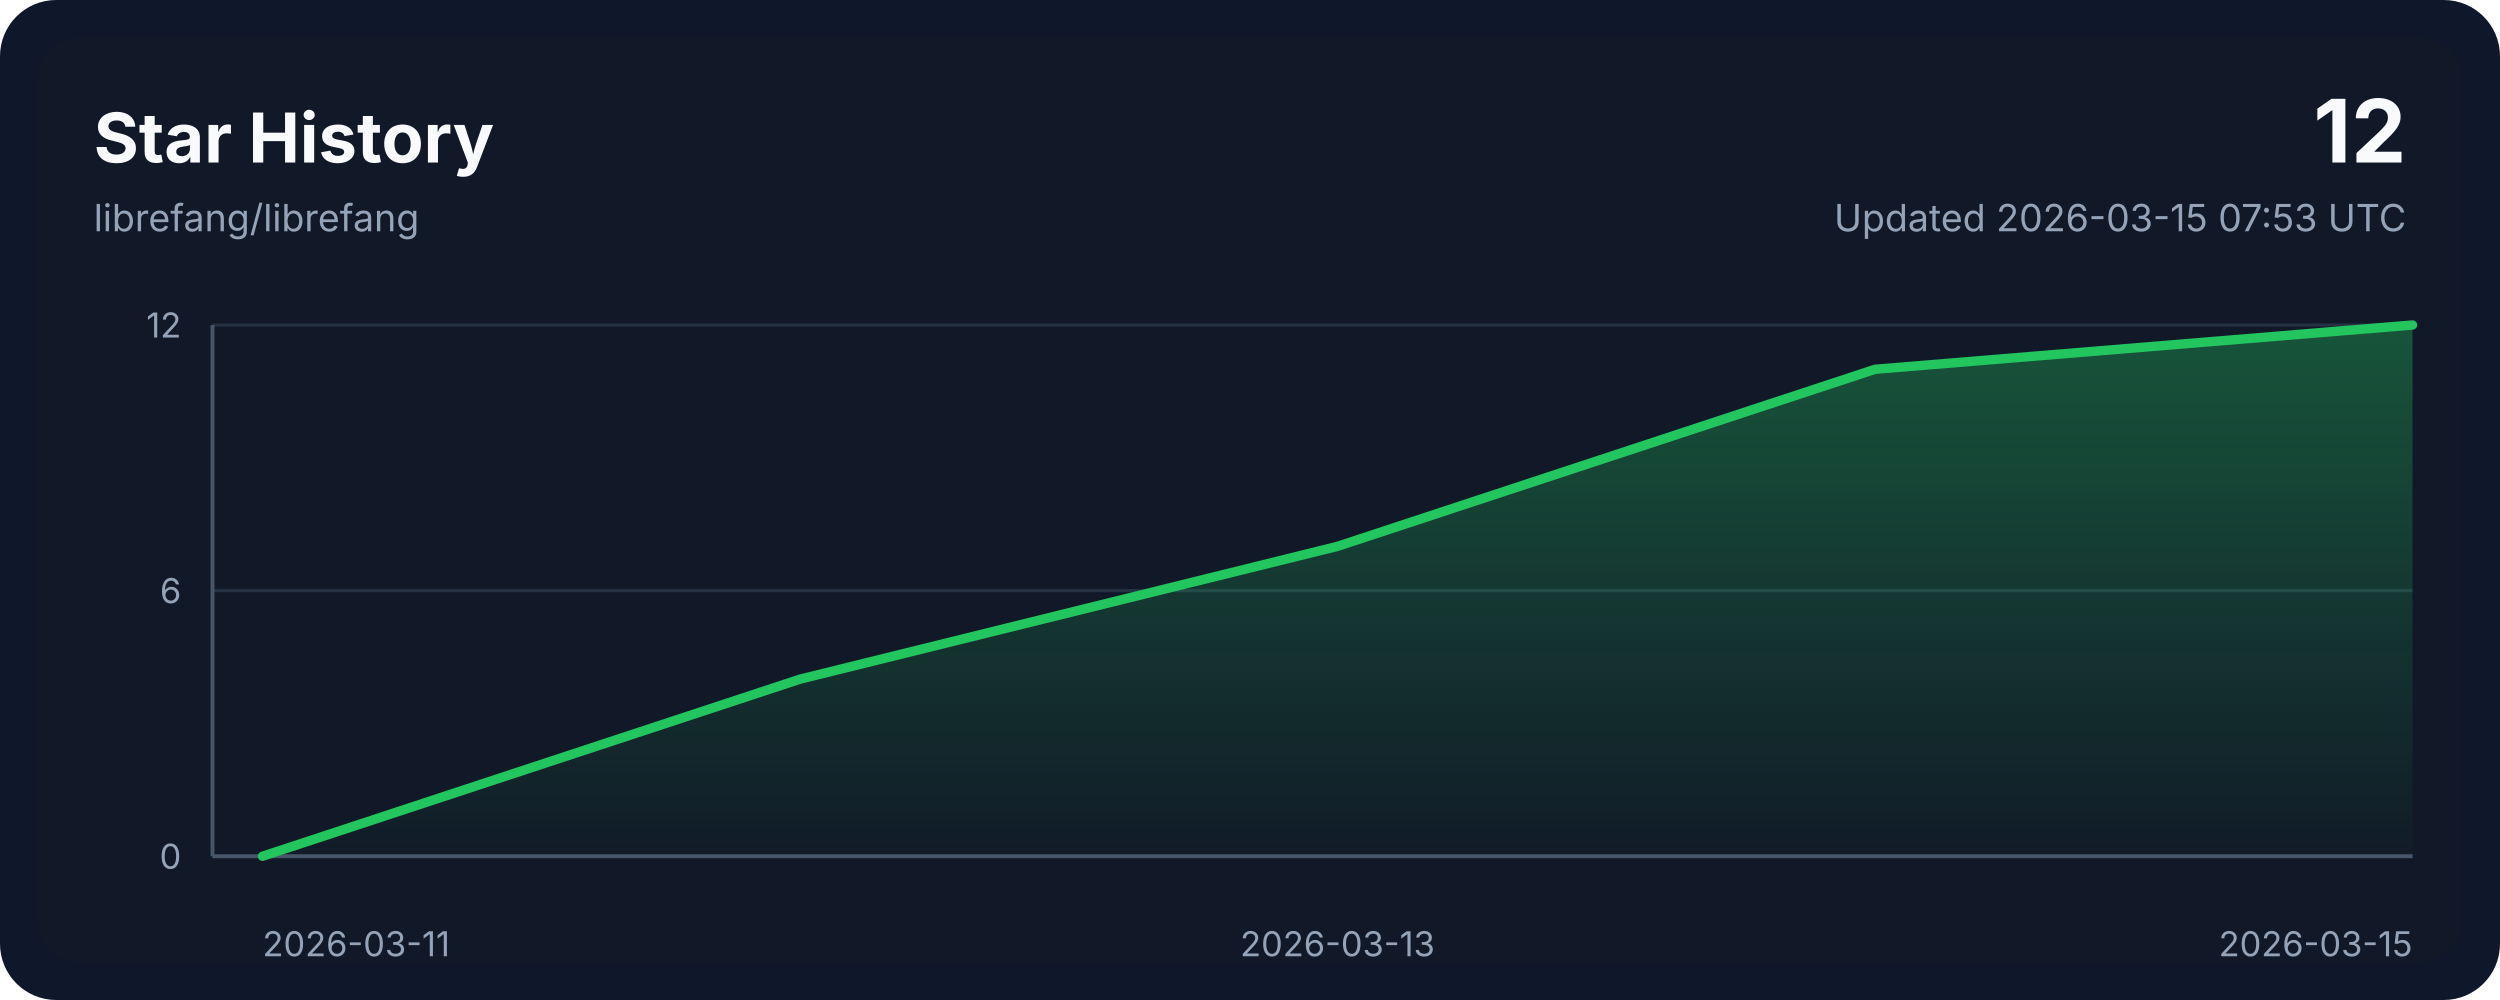
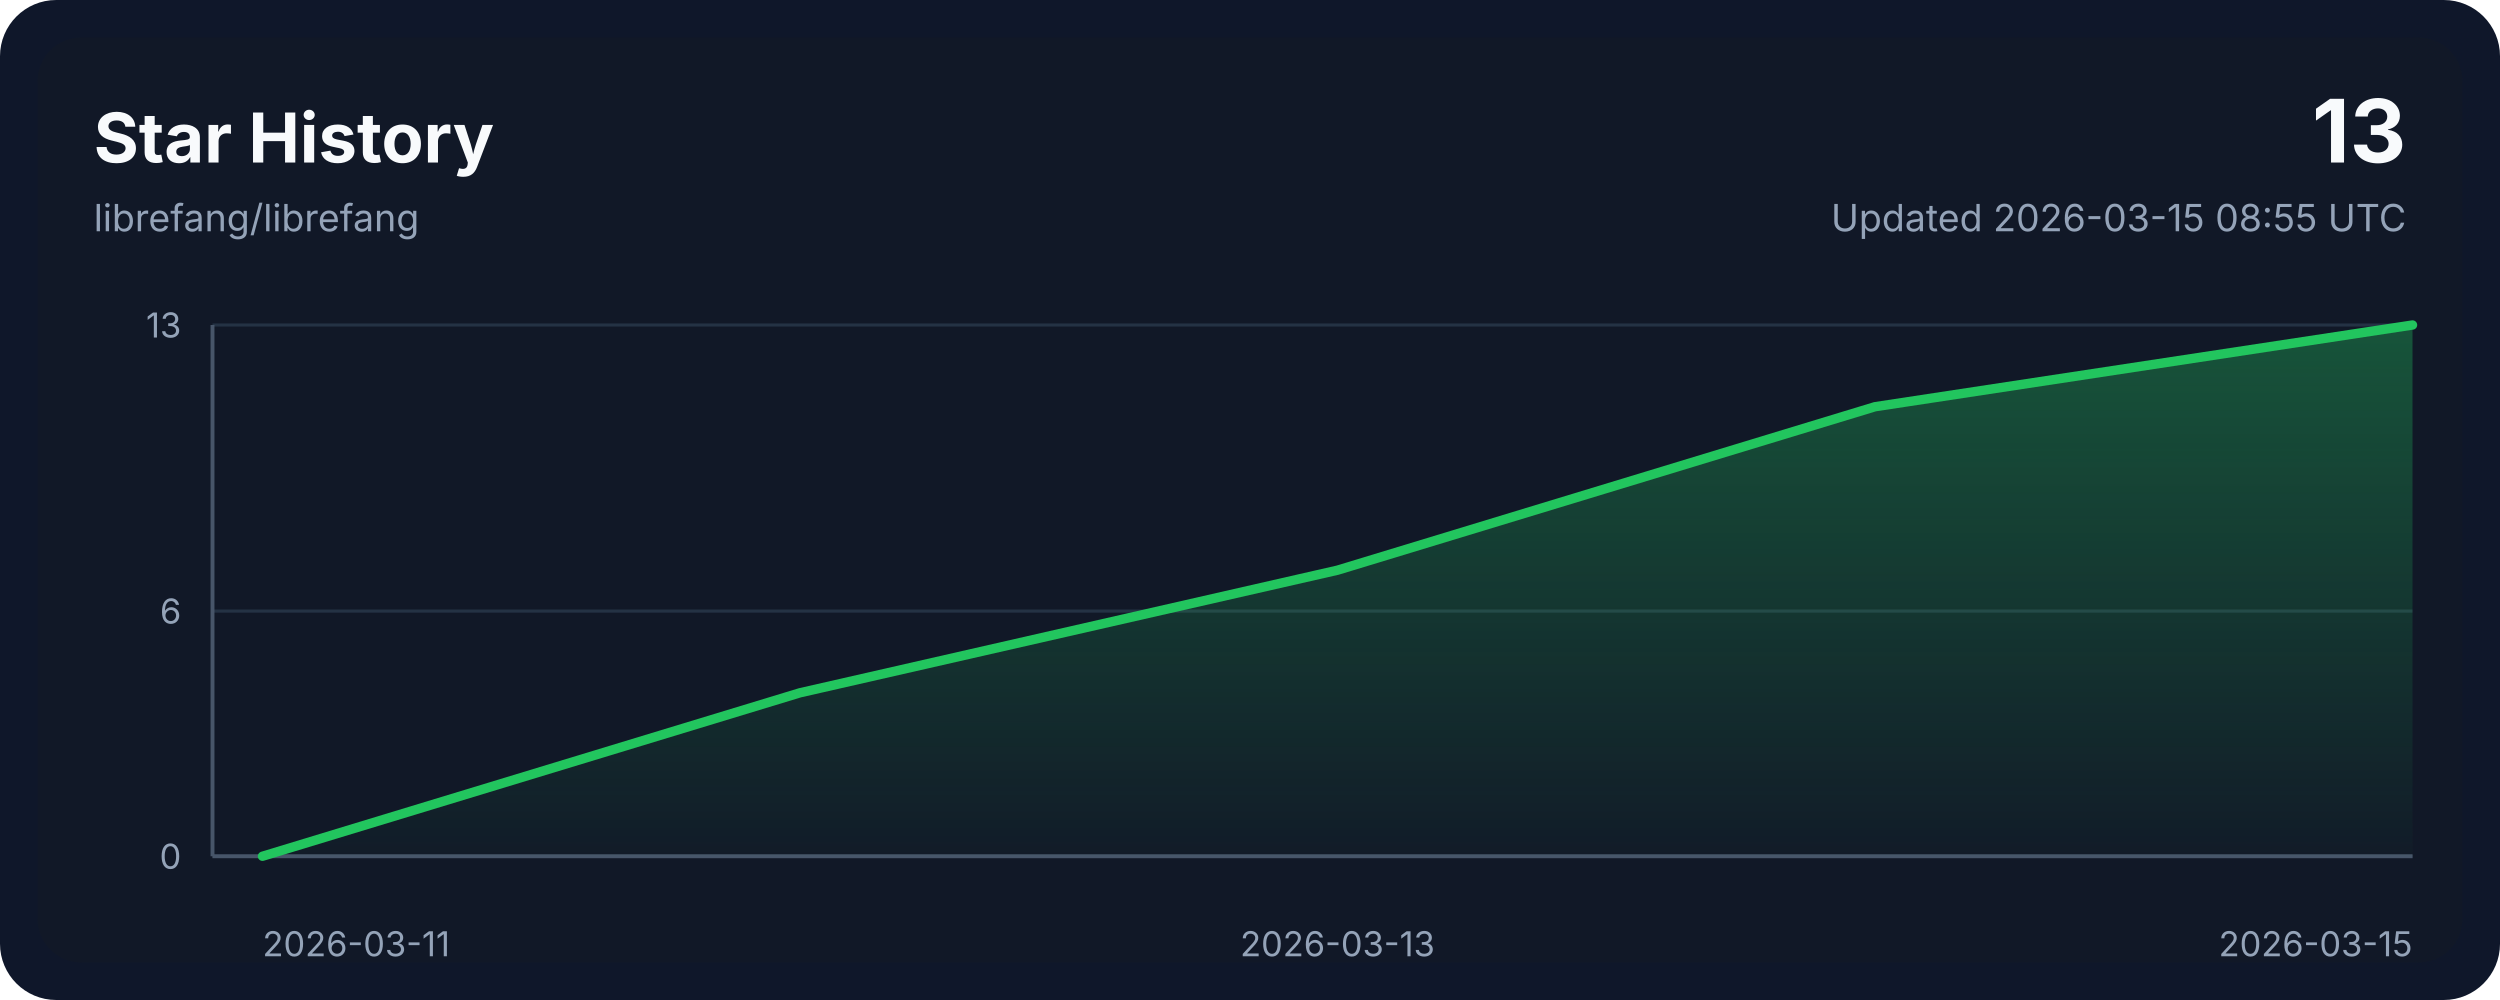
<svg xmlns="http://www.w3.org/2000/svg" width="800" height="320" viewBox="0 0 800 320" role="img" aria-labelledby="title desc">
  <style>
    .bg { fill: #0f172a; }
    .panel { fill: #111827; }
    .grid { stroke: #243244; stroke-width: 1; }
    .axis { stroke: #475569; stroke-width: 1.25; }
    .line { fill: none; stroke: #22c55e; stroke-width: 3; stroke-linecap: round; stroke-linejoin: round; }
    .area { fill: url(#areaGradient); }
    .title { font: 700 22px ui-sans-serif, system-ui, -apple-system, sans-serif; fill: #f8fafc; }
    .subtitle { font: 400 12px ui-sans-serif, system-ui, -apple-system, sans-serif; fill: #94a3b8; }
    .axis-label { font: 400 11px ui-sans-serif, system-ui, -apple-system, sans-serif; fill: #94a3b8; }
    .value { font: 700 28px ui-sans-serif, system-ui, -apple-system, sans-serif; fill: #f8fafc; }
  </style>
  <defs>
    <linearGradient id="areaGradient" x1="0" x2="0" y1="0" y2="1">
      <stop offset="0%" stop-color="#22c55e" stop-opacity="0.35" />
      <stop offset="100%" stop-color="#22c55e" stop-opacity="0.02" />
    </linearGradient>
  </defs>
  <rect width="800" height="320" rx="18" class="bg" />
  <rect x="12" y="12" width="776" height="296" rx="14" class="panel" />
  <text x="30" y="52" class="title">Star History</text>
  <text x="30" y="74" class="subtitle">librefang/librefang</text>
-   <text x="770" y="52" class="value" text-anchor="end">12</text>
-   <text x="770" y="74" class="subtitle" text-anchor="end">Updated 2026-03-15 07:53 UTC</text>
+   <text x="770" y="52" class="value" text-anchor="end">13</text>
+   <text x="770" y="74" class="subtitle" text-anchor="end">Updated 2026-03-15 08:55 UTC</text>
  <line x1="68" y1="274.00" x2="772" y2="274.00" class="grid" />
-   <line x1="68" y1="189.00" x2="772" y2="189.00" class="grid" />
+   <line x1="68" y1="195.54" x2="772" y2="195.54" class="grid" />
  <line x1="68" y1="104.00" x2="772" y2="104.00" class="grid" />
  <line x1="68" y1="274" x2="772" y2="274" class="axis" />
  <line x1="68" y1="104" x2="68" y2="274" class="axis" />
-   <path d="M 84,274 L 84.00,274.00 L 256.00,217.33 L 428.00,174.83 L 600.00,118.17 L 772.00,104.00 L 772,274 Z" class="area" />
-   <polyline points="84.00,274.00 256.00,217.33 428.00,174.83 600.00,118.17 772.00,104.00" class="line" />
+   <path d="M 84,274 L 84.00,274.00 L 256.00,221.69 L 428.00,182.46 L 600.00,130.15 L 772.00,104.00 L 772,274 Z" class="area" />
+   <polyline points="84.00,274.00 256.00,221.69 428.00,182.46 600.00,130.15 772.00,104.00" class="line" />
  <text x="84.00" y="306" class="axis-label" text-anchor="start">2026-03-11</text>
  <text x="428.00" y="306" class="axis-label" text-anchor="middle">2026-03-13</text>
  <text x="772.00" y="306" class="axis-label" text-anchor="end">2026-03-15</text>
  <text x="58" y="278.00" class="axis-label" text-anchor="end">0</text>
-   <text x="58" y="193.00" class="axis-label" text-anchor="end">6</text>
-   <text x="58" y="108.00" class="axis-label" text-anchor="end">12</text>
+   <text x="58" y="199.54" class="axis-label" text-anchor="end">6</text>
+   <text x="58" y="108.00" class="axis-label" text-anchor="end">13</text>
</svg>
